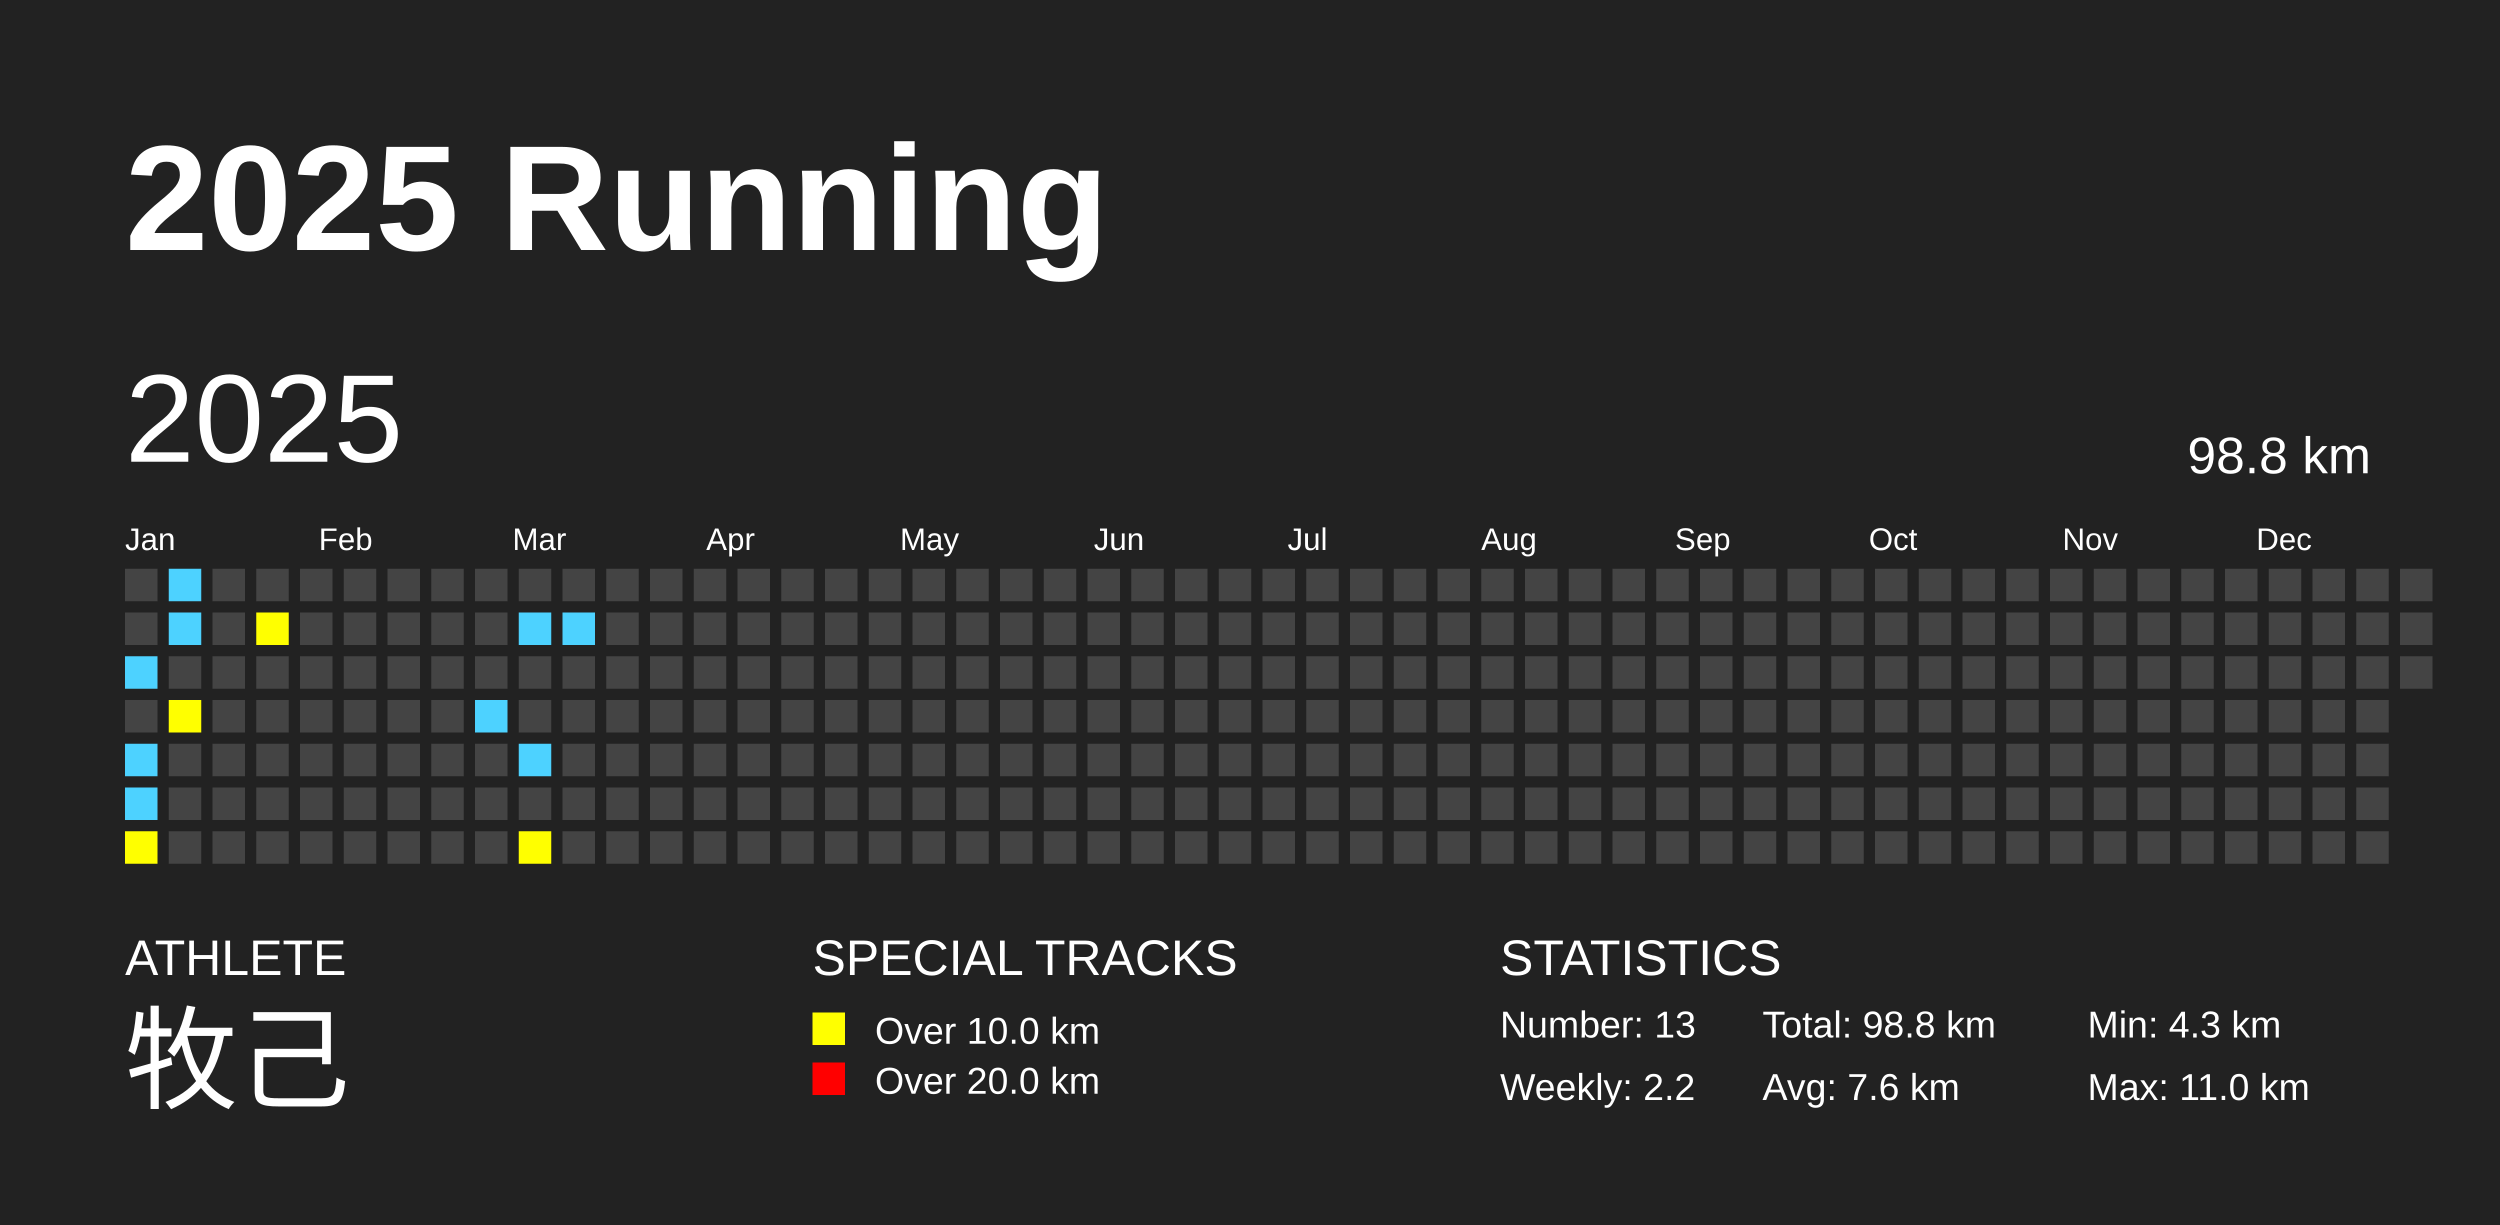
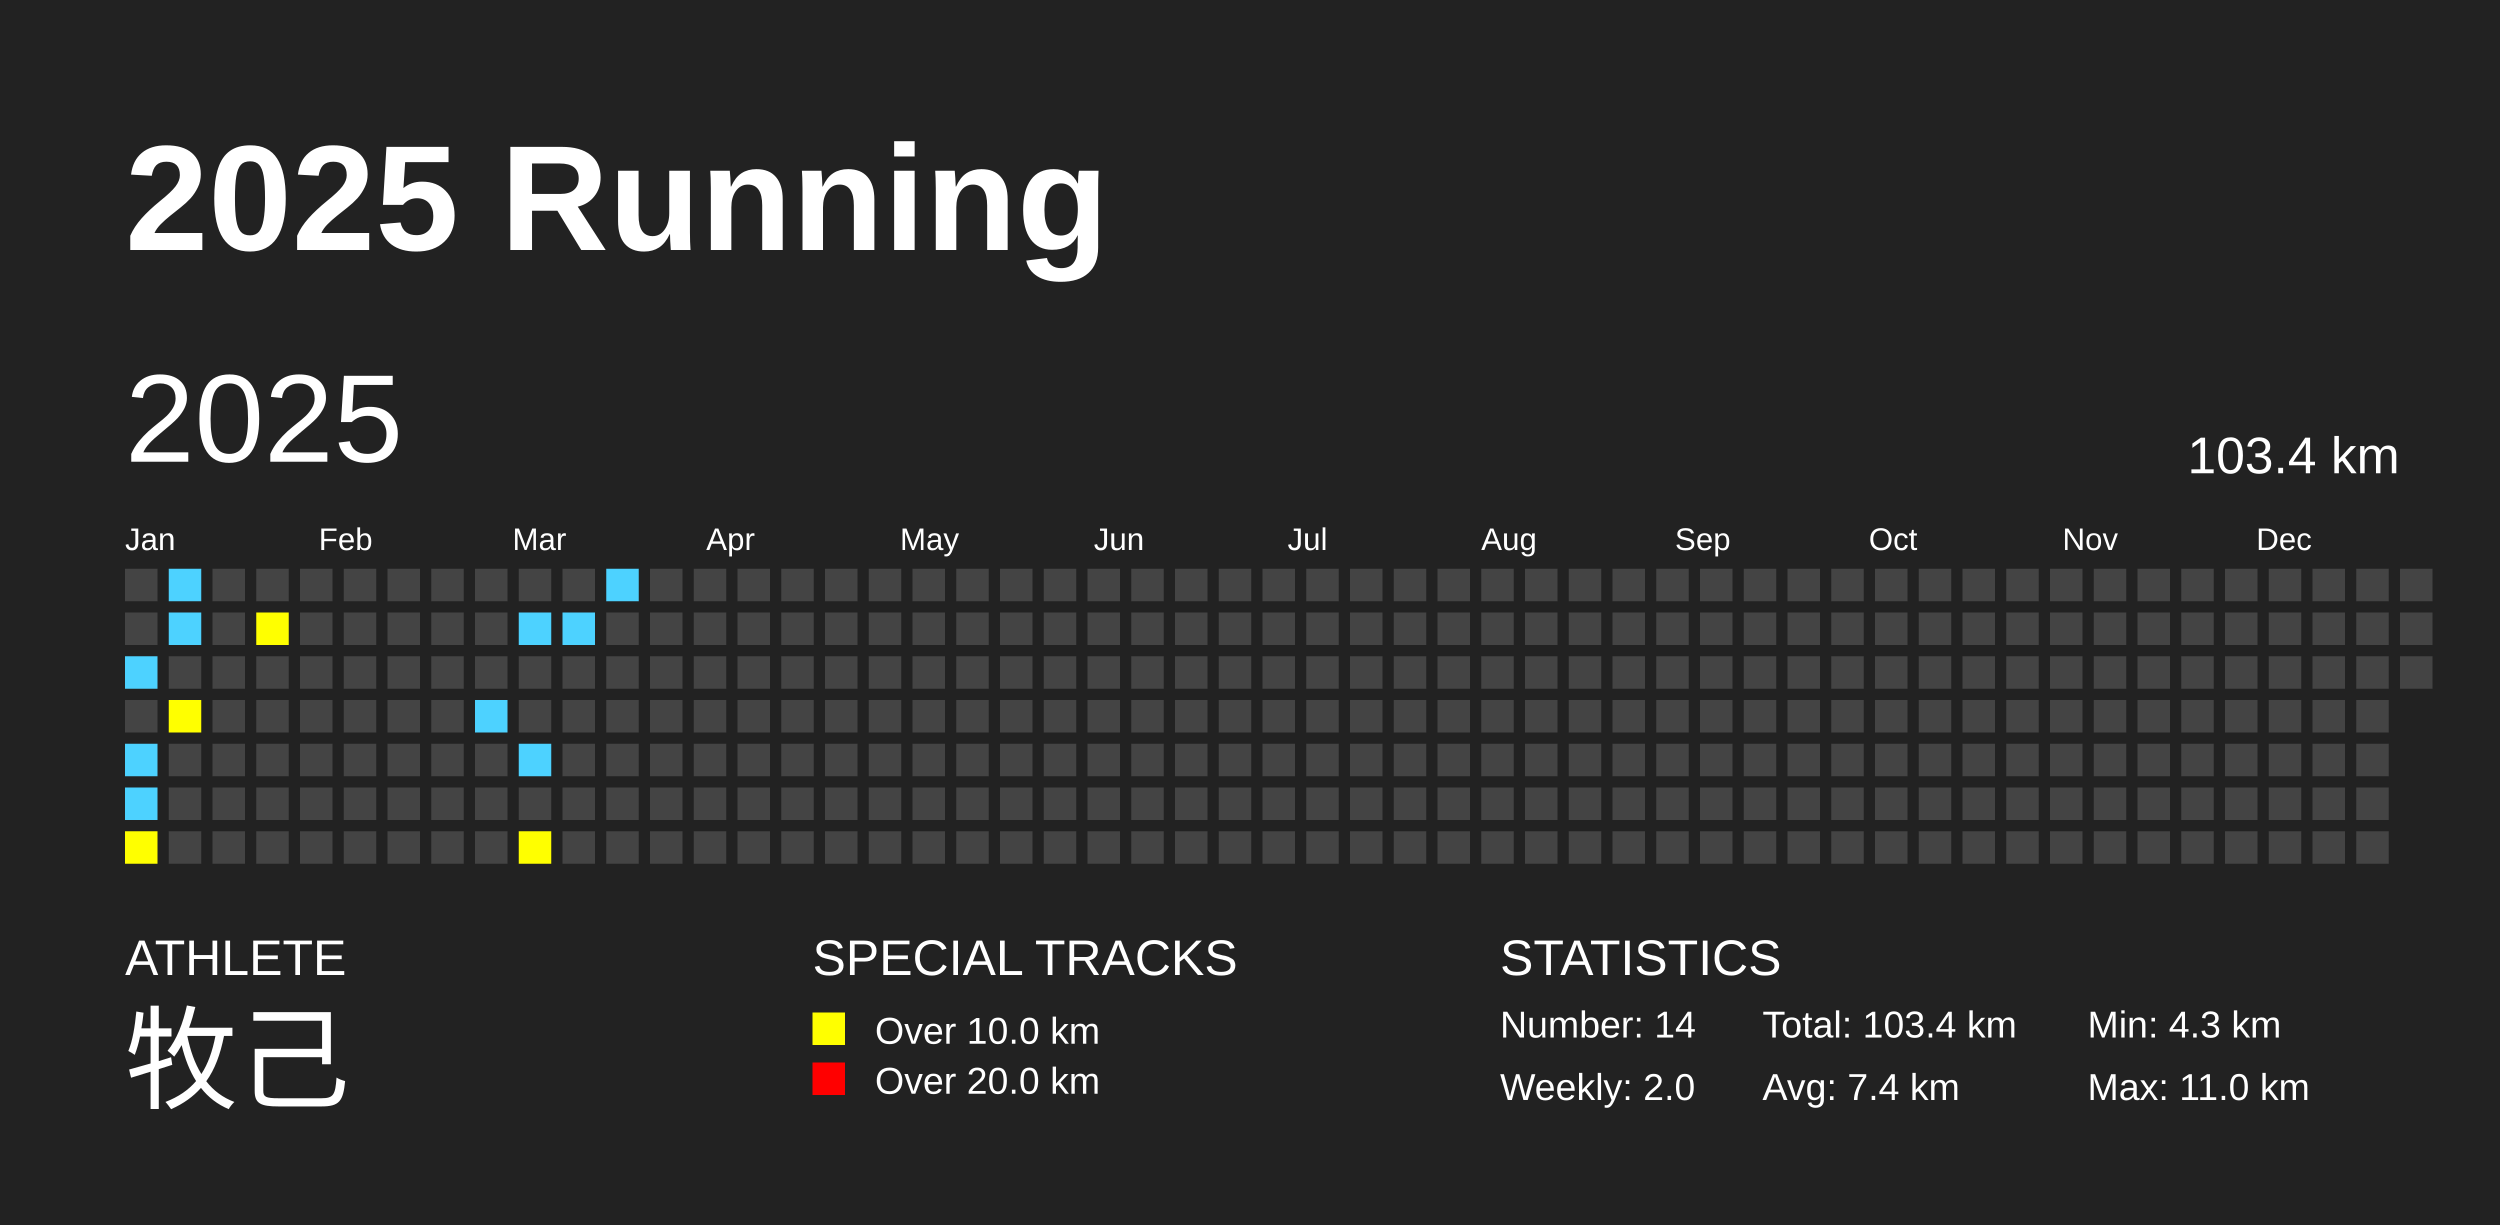
<svg xmlns="http://www.w3.org/2000/svg" baseProfile="full" height="98mm" version="1.1" viewBox="0,0,200,98" width="200mm">
  <defs />
  <rect fill="#222222" height="98" width="200" x="0" y="0" />
  <text fill="#FFFFFF" style="font-size:12px; font-family:Arial; font-weight:bold;" x="10" y="20">2025 Running</text>
  <text fill="#FFFFFF" style="font-size:4px; font-family:Arial" x="10" y="78">ATHLETE</text>
  <text fill="#FFFFFF" style="font-size:9px; font-family:Arial" x="10" y="88">牧己</text>
  <text fill="#FFFFFF" style="font-size:4px; font-family:Arial" x="65" y="78">SPECIAL TRACKS</text>
  <rect fill="yellow" height="2.6" width="2.6" x="65" y="81" />
  <text fill="#FFFFFF" style="font-size:3px; font-family:Arial" x="70" y="83.5">Over 10.0 km</text>
  <rect fill="red" height="2.6" width="2.6" x="65" y="85" />
  <text fill="#FFFFFF" style="font-size:3px; font-family:Arial" x="70" y="87.5">Over 20.0 km</text>
  <text fill="#FFFFFF" style="font-size:4px; font-family:Arial" x="120" y="78">STATISTICS</text>
-   <text fill="#FFFFFF" style="font-size:3px; font-family:Arial" x="120" y="83">Number: 13</text>
-   <text fill="#FFFFFF" style="font-size:3px; font-family:Arial" x="120" y="88">Weekly: 2.2</text>
-   <text fill="#FFFFFF" style="font-size:3px; font-family:Arial" x="141" y="83">Total: 98.8 km</text>
-   <text fill="#FFFFFF" style="font-size:3px; font-family:Arial" x="141" y="88">Avg: 7.6 km</text>
+   <text fill="#FFFFFF" style="font-size:3px; font-family:Arial" x="120" y="83">Number: 14</text>
+   <text fill="#FFFFFF" style="font-size:3px; font-family:Arial" x="120" y="88">Weekly: 2.0</text>
+   <text fill="#FFFFFF" style="font-size:3px; font-family:Arial" x="141" y="83">Total: 103.4 km</text>
+   <text fill="#FFFFFF" style="font-size:3px; font-family:Arial" x="141" y="88">Avg: 7.4 km</text>
  <text fill="#FFFFFF" style="font-size:3px; font-family:Arial" x="167" y="83">Min: 4.3 km</text>
  <text fill="#FFFFFF" style="font-size:3px; font-family:Arial" x="167" y="88">Max: 11.0 km</text>
  <text dominant-baseline="hanging" fill="#FFFFFF" style="font-size:10.0px; font-family:Arial;" x="10" y="30">2025</text>
-   <text dominant-baseline="hanging" fill="#FFFFFF" style="font-size:4.125px; font-family:Arial;" x="175" y="35">98.8 km</text>
+   <text dominant-baseline="hanging" fill="#FFFFFF" style="font-size:4.125px; font-family:Arial;" x="175" y="35">103.4 km</text>
  <text fill="#FFFFFF" style="font-size:2.5px; font-family:Arial" x="10.0" y="44">Jan</text>
  <text fill="#FFFFFF" style="font-size:2.5px; font-family:Arial" x="25.5" y="44">Feb</text>
  <text fill="#FFFFFF" style="font-size:2.5px; font-family:Arial" x="41.0" y="44">Mar</text>
  <text fill="#FFFFFF" style="font-size:2.5px; font-family:Arial" x="56.5" y="44">Apr</text>
  <text fill="#FFFFFF" style="font-size:2.5px; font-family:Arial" x="72.0" y="44">May</text>
  <text fill="#FFFFFF" style="font-size:2.5px; font-family:Arial" x="87.5" y="44">Jun</text>
  <text fill="#FFFFFF" style="font-size:2.5px; font-family:Arial" x="103.0" y="44">Jul</text>
  <text fill="#FFFFFF" style="font-size:2.5px; font-family:Arial" x="118.5" y="44">Aug</text>
  <text fill="#FFFFFF" style="font-size:2.5px; font-family:Arial" x="134.0" y="44">Sep</text>
  <text fill="#FFFFFF" style="font-size:2.5px; font-family:Arial" x="149.5" y="44">Oct</text>
  <text fill="#FFFFFF" style="font-size:2.5px; font-family:Arial" x="165.0" y="44">Nov</text>
  <text fill="#FFFFFF" style="font-size:2.5px; font-family:Arial" x="180.5" y="44">Dec</text>
  <rect fill="#444444" height="2.6" width="2.6" x="10.0" y="45.5" />
  <rect fill="#444444" height="2.6" width="2.6" x="10.0" y="49.0" />
  <rect fill="#4DD2FF" height="2.6" width="2.6" x="10.0" y="52.5" />
  <rect fill="#444444" height="2.6" width="2.6" x="10.0" y="56.0" />
  <rect fill="#4DD2FF" height="2.6" width="2.6" x="10.0" y="59.5" />
  <rect fill="#4DD2FF" height="2.6" width="2.6" x="10.0" y="63.0" />
  <rect fill="yellow" height="2.6" width="2.6" x="10.0" y="66.5" />
  <rect fill="#4DD2FF" height="2.6" width="2.6" x="13.5" y="45.5" />
  <rect fill="#4DD2FF" height="2.6" width="2.6" x="13.5" y="49.0" />
  <rect fill="#444444" height="2.6" width="2.6" x="13.5" y="52.5" />
  <rect fill="yellow" height="2.6" width="2.6" x="13.5" y="56.0" />
  <rect fill="#444444" height="2.6" width="2.6" x="13.5" y="59.5" />
  <rect fill="#444444" height="2.6" width="2.6" x="13.5" y="63.0" />
  <rect fill="#444444" height="2.6" width="2.6" x="13.5" y="66.5" />
  <rect fill="#444444" height="2.6" width="2.6" x="17.0" y="45.5" />
  <rect fill="#444444" height="2.6" width="2.6" x="17.0" y="49.0" />
  <rect fill="#444444" height="2.6" width="2.6" x="17.0" y="52.5" />
  <rect fill="#444444" height="2.6" width="2.6" x="17.0" y="56.0" />
  <rect fill="#444444" height="2.6" width="2.6" x="17.0" y="59.5" />
  <rect fill="#444444" height="2.6" width="2.6" x="17.0" y="63.0" />
  <rect fill="#444444" height="2.6" width="2.6" x="17.0" y="66.5" />
  <rect fill="#444444" height="2.6" width="2.6" x="20.5" y="45.5" />
  <rect fill="yellow" height="2.6" width="2.6" x="20.5" y="49.0" />
  <rect fill="#444444" height="2.6" width="2.6" x="20.5" y="52.5" />
  <rect fill="#444444" height="2.6" width="2.6" x="20.5" y="56.0" />
  <rect fill="#444444" height="2.6" width="2.6" x="20.5" y="59.5" />
  <rect fill="#444444" height="2.6" width="2.6" x="20.5" y="63.0" />
  <rect fill="#444444" height="2.6" width="2.6" x="20.5" y="66.5" />
  <rect fill="#444444" height="2.6" width="2.6" x="24.0" y="45.5" />
  <rect fill="#444444" height="2.6" width="2.6" x="24.0" y="49.0" />
  <rect fill="#444444" height="2.6" width="2.6" x="24.0" y="52.5" />
  <rect fill="#444444" height="2.6" width="2.6" x="24.0" y="56.0" />
  <rect fill="#444444" height="2.6" width="2.6" x="24.0" y="59.5" />
  <rect fill="#444444" height="2.6" width="2.6" x="24.0" y="63.0" />
  <rect fill="#444444" height="2.6" width="2.6" x="24.0" y="66.5" />
  <rect fill="#444444" height="2.6" width="2.6" x="27.5" y="45.5" />
  <rect fill="#444444" height="2.6" width="2.6" x="27.5" y="49.0" />
  <rect fill="#444444" height="2.6" width="2.6" x="27.5" y="52.5" />
  <rect fill="#444444" height="2.6" width="2.6" x="27.5" y="56.0" />
  <rect fill="#444444" height="2.6" width="2.6" x="27.5" y="59.5" />
  <rect fill="#444444" height="2.6" width="2.6" x="27.5" y="63.0" />
  <rect fill="#444444" height="2.6" width="2.6" x="27.5" y="66.5" />
  <rect fill="#444444" height="2.6" width="2.6" x="31.0" y="45.5" />
  <rect fill="#444444" height="2.6" width="2.6" x="31.0" y="49.0" />
  <rect fill="#444444" height="2.6" width="2.6" x="31.0" y="52.5" />
  <rect fill="#444444" height="2.6" width="2.6" x="31.0" y="56.0" />
  <rect fill="#444444" height="2.6" width="2.6" x="31.0" y="59.5" />
  <rect fill="#444444" height="2.6" width="2.6" x="31.0" y="63.0" />
  <rect fill="#444444" height="2.6" width="2.6" x="31.0" y="66.5" />
  <rect fill="#444444" height="2.6" width="2.6" x="34.5" y="45.5" />
  <rect fill="#444444" height="2.6" width="2.6" x="34.5" y="49.0" />
  <rect fill="#444444" height="2.6" width="2.6" x="34.5" y="52.5" />
  <rect fill="#444444" height="2.6" width="2.6" x="34.5" y="56.0" />
  <rect fill="#444444" height="2.6" width="2.6" x="34.5" y="59.5" />
  <rect fill="#444444" height="2.6" width="2.6" x="34.5" y="63.0" />
  <rect fill="#444444" height="2.6" width="2.6" x="34.5" y="66.5" />
  <rect fill="#444444" height="2.6" width="2.6" x="38.0" y="45.5" />
  <rect fill="#444444" height="2.6" width="2.6" x="38.0" y="49.0" />
  <rect fill="#444444" height="2.6" width="2.6" x="38.0" y="52.5" />
  <rect fill="#4DD2FF" height="2.6" width="2.6" x="38.0" y="56.0" />
  <rect fill="#444444" height="2.6" width="2.6" x="38.0" y="59.5" />
  <rect fill="#444444" height="2.6" width="2.6" x="38.0" y="63.0" />
  <rect fill="#444444" height="2.6" width="2.6" x="38.0" y="66.5" />
  <rect fill="#444444" height="2.6" width="2.6" x="41.5" y="45.5" />
  <rect fill="#4DD2FF" height="2.6" width="2.6" x="41.5" y="49.0" />
  <rect fill="#444444" height="2.6" width="2.6" x="41.5" y="52.5" />
  <rect fill="#444444" height="2.6" width="2.6" x="41.5" y="56.0" />
  <rect fill="#4DD2FF" height="2.6" width="2.6" x="41.5" y="59.5" />
  <rect fill="#444444" height="2.6" width="2.6" x="41.5" y="63.0" />
  <rect fill="yellow" height="2.6" width="2.6" x="41.5" y="66.5" />
  <rect fill="#444444" height="2.6" width="2.6" x="45.0" y="45.5" />
  <rect fill="#4DD2FF" height="2.6" width="2.6" x="45.0" y="49.0" />
  <rect fill="#444444" height="2.6" width="2.6" x="45.0" y="52.5" />
  <rect fill="#444444" height="2.6" width="2.6" x="45.0" y="56.0" />
  <rect fill="#444444" height="2.6" width="2.6" x="45.0" y="59.5" />
  <rect fill="#444444" height="2.6" width="2.6" x="45.0" y="63.0" />
  <rect fill="#444444" height="2.6" width="2.6" x="45.0" y="66.5" />
-   <rect fill="#444444" height="2.6" width="2.6" x="48.5" y="45.5" />
+   <rect fill="#4DD2FF" height="2.6" width="2.6" x="48.5" y="45.5" />
  <rect fill="#444444" height="2.6" width="2.6" x="48.5" y="49.0" />
  <rect fill="#444444" height="2.6" width="2.6" x="48.5" y="52.5" />
  <rect fill="#444444" height="2.6" width="2.6" x="48.5" y="56.0" />
  <rect fill="#444444" height="2.6" width="2.6" x="48.5" y="59.5" />
  <rect fill="#444444" height="2.6" width="2.6" x="48.5" y="63.0" />
  <rect fill="#444444" height="2.6" width="2.6" x="48.5" y="66.5" />
  <rect fill="#444444" height="2.6" width="2.6" x="52.0" y="45.5" />
  <rect fill="#444444" height="2.6" width="2.6" x="52.0" y="49.0" />
  <rect fill="#444444" height="2.6" width="2.6" x="52.0" y="52.5" />
  <rect fill="#444444" height="2.6" width="2.6" x="52.0" y="56.0" />
  <rect fill="#444444" height="2.6" width="2.6" x="52.0" y="59.5" />
  <rect fill="#444444" height="2.6" width="2.6" x="52.0" y="63.0" />
  <rect fill="#444444" height="2.6" width="2.6" x="52.0" y="66.5" />
  <rect fill="#444444" height="2.6" width="2.6" x="55.5" y="45.5" />
  <rect fill="#444444" height="2.6" width="2.6" x="55.5" y="49.0" />
  <rect fill="#444444" height="2.6" width="2.6" x="55.5" y="52.5" />
  <rect fill="#444444" height="2.6" width="2.6" x="55.5" y="56.0" />
  <rect fill="#444444" height="2.6" width="2.6" x="55.5" y="59.5" />
  <rect fill="#444444" height="2.6" width="2.6" x="55.5" y="63.0" />
  <rect fill="#444444" height="2.6" width="2.6" x="55.5" y="66.5" />
  <rect fill="#444444" height="2.6" width="2.6" x="59.0" y="45.5" />
  <rect fill="#444444" height="2.6" width="2.6" x="59.0" y="49.0" />
  <rect fill="#444444" height="2.6" width="2.6" x="59.0" y="52.5" />
  <rect fill="#444444" height="2.6" width="2.6" x="59.0" y="56.0" />
  <rect fill="#444444" height="2.6" width="2.6" x="59.0" y="59.5" />
  <rect fill="#444444" height="2.6" width="2.6" x="59.0" y="63.0" />
  <rect fill="#444444" height="2.6" width="2.6" x="59.0" y="66.5" />
  <rect fill="#444444" height="2.6" width="2.6" x="62.5" y="45.5" />
  <rect fill="#444444" height="2.6" width="2.6" x="62.5" y="49.0" />
  <rect fill="#444444" height="2.6" width="2.6" x="62.5" y="52.5" />
  <rect fill="#444444" height="2.6" width="2.6" x="62.5" y="56.0" />
  <rect fill="#444444" height="2.6" width="2.6" x="62.5" y="59.5" />
  <rect fill="#444444" height="2.6" width="2.6" x="62.5" y="63.0" />
  <rect fill="#444444" height="2.6" width="2.6" x="62.5" y="66.5" />
  <rect fill="#444444" height="2.6" width="2.6" x="66.0" y="45.5" />
  <rect fill="#444444" height="2.6" width="2.6" x="66.0" y="49.0" />
  <rect fill="#444444" height="2.6" width="2.6" x="66.0" y="52.5" />
  <rect fill="#444444" height="2.6" width="2.6" x="66.0" y="56.0" />
  <rect fill="#444444" height="2.6" width="2.6" x="66.0" y="59.5" />
  <rect fill="#444444" height="2.6" width="2.6" x="66.0" y="63.0" />
  <rect fill="#444444" height="2.6" width="2.6" x="66.0" y="66.5" />
  <rect fill="#444444" height="2.6" width="2.6" x="69.5" y="45.5" />
  <rect fill="#444444" height="2.6" width="2.6" x="69.5" y="49.0" />
  <rect fill="#444444" height="2.6" width="2.6" x="69.5" y="52.5" />
  <rect fill="#444444" height="2.6" width="2.6" x="69.5" y="56.0" />
  <rect fill="#444444" height="2.6" width="2.6" x="69.5" y="59.5" />
  <rect fill="#444444" height="2.6" width="2.6" x="69.5" y="63.0" />
  <rect fill="#444444" height="2.6" width="2.6" x="69.5" y="66.5" />
  <rect fill="#444444" height="2.6" width="2.6" x="73.0" y="45.5" />
  <rect fill="#444444" height="2.6" width="2.6" x="73.0" y="49.0" />
  <rect fill="#444444" height="2.6" width="2.6" x="73.0" y="52.5" />
  <rect fill="#444444" height="2.6" width="2.6" x="73.0" y="56.0" />
  <rect fill="#444444" height="2.6" width="2.6" x="73.0" y="59.5" />
  <rect fill="#444444" height="2.6" width="2.6" x="73.0" y="63.0" />
  <rect fill="#444444" height="2.6" width="2.6" x="73.0" y="66.5" />
  <rect fill="#444444" height="2.6" width="2.6" x="76.5" y="45.5" />
  <rect fill="#444444" height="2.6" width="2.6" x="76.5" y="49.0" />
  <rect fill="#444444" height="2.6" width="2.6" x="76.5" y="52.5" />
  <rect fill="#444444" height="2.6" width="2.6" x="76.5" y="56.0" />
  <rect fill="#444444" height="2.6" width="2.6" x="76.5" y="59.5" />
  <rect fill="#444444" height="2.6" width="2.6" x="76.5" y="63.0" />
  <rect fill="#444444" height="2.6" width="2.6" x="76.5" y="66.5" />
  <rect fill="#444444" height="2.6" width="2.6" x="80.0" y="45.5" />
  <rect fill="#444444" height="2.6" width="2.6" x="80.0" y="49.0" />
  <rect fill="#444444" height="2.6" width="2.6" x="80.0" y="52.5" />
  <rect fill="#444444" height="2.6" width="2.6" x="80.0" y="56.0" />
  <rect fill="#444444" height="2.6" width="2.6" x="80.0" y="59.5" />
  <rect fill="#444444" height="2.6" width="2.6" x="80.0" y="63.0" />
  <rect fill="#444444" height="2.6" width="2.6" x="80.0" y="66.5" />
  <rect fill="#444444" height="2.6" width="2.6" x="83.5" y="45.5" />
  <rect fill="#444444" height="2.6" width="2.6" x="83.5" y="49.0" />
  <rect fill="#444444" height="2.6" width="2.6" x="83.5" y="52.5" />
  <rect fill="#444444" height="2.6" width="2.6" x="83.5" y="56.0" />
  <rect fill="#444444" height="2.6" width="2.6" x="83.5" y="59.5" />
  <rect fill="#444444" height="2.6" width="2.6" x="83.5" y="63.0" />
  <rect fill="#444444" height="2.6" width="2.6" x="83.5" y="66.5" />
  <rect fill="#444444" height="2.6" width="2.6" x="87.0" y="45.5" />
  <rect fill="#444444" height="2.6" width="2.6" x="87.0" y="49.0" />
  <rect fill="#444444" height="2.6" width="2.6" x="87.0" y="52.5" />
  <rect fill="#444444" height="2.6" width="2.6" x="87.0" y="56.0" />
  <rect fill="#444444" height="2.6" width="2.6" x="87.0" y="59.5" />
  <rect fill="#444444" height="2.6" width="2.6" x="87.0" y="63.0" />
  <rect fill="#444444" height="2.6" width="2.6" x="87.0" y="66.5" />
  <rect fill="#444444" height="2.6" width="2.6" x="90.5" y="45.5" />
  <rect fill="#444444" height="2.6" width="2.6" x="90.5" y="49.0" />
  <rect fill="#444444" height="2.6" width="2.6" x="90.5" y="52.5" />
  <rect fill="#444444" height="2.6" width="2.6" x="90.5" y="56.0" />
  <rect fill="#444444" height="2.6" width="2.6" x="90.5" y="59.5" />
  <rect fill="#444444" height="2.6" width="2.6" x="90.5" y="63.0" />
  <rect fill="#444444" height="2.6" width="2.6" x="90.5" y="66.5" />
  <rect fill="#444444" height="2.6" width="2.6" x="94.0" y="45.5" />
  <rect fill="#444444" height="2.6" width="2.6" x="94.0" y="49.0" />
  <rect fill="#444444" height="2.6" width="2.6" x="94.0" y="52.5" />
  <rect fill="#444444" height="2.6" width="2.6" x="94.0" y="56.0" />
  <rect fill="#444444" height="2.6" width="2.6" x="94.0" y="59.5" />
  <rect fill="#444444" height="2.6" width="2.6" x="94.0" y="63.0" />
  <rect fill="#444444" height="2.6" width="2.6" x="94.0" y="66.5" />
  <rect fill="#444444" height="2.6" width="2.6" x="97.5" y="45.5" />
  <rect fill="#444444" height="2.6" width="2.6" x="97.5" y="49.0" />
  <rect fill="#444444" height="2.6" width="2.6" x="97.5" y="52.5" />
  <rect fill="#444444" height="2.6" width="2.6" x="97.5" y="56.0" />
  <rect fill="#444444" height="2.6" width="2.6" x="97.5" y="59.5" />
  <rect fill="#444444" height="2.6" width="2.6" x="97.5" y="63.0" />
  <rect fill="#444444" height="2.6" width="2.6" x="97.5" y="66.5" />
  <rect fill="#444444" height="2.6" width="2.6" x="101.0" y="45.5" />
  <rect fill="#444444" height="2.6" width="2.6" x="101.0" y="49.0" />
  <rect fill="#444444" height="2.6" width="2.6" x="101.0" y="52.5" />
  <rect fill="#444444" height="2.6" width="2.6" x="101.0" y="56.0" />
  <rect fill="#444444" height="2.6" width="2.6" x="101.0" y="59.5" />
  <rect fill="#444444" height="2.6" width="2.6" x="101.0" y="63.0" />
  <rect fill="#444444" height="2.6" width="2.6" x="101.0" y="66.5" />
  <rect fill="#444444" height="2.6" width="2.6" x="104.5" y="45.5" />
  <rect fill="#444444" height="2.6" width="2.6" x="104.5" y="49.0" />
  <rect fill="#444444" height="2.6" width="2.6" x="104.5" y="52.5" />
  <rect fill="#444444" height="2.6" width="2.6" x="104.5" y="56.0" />
  <rect fill="#444444" height="2.6" width="2.6" x="104.5" y="59.5" />
  <rect fill="#444444" height="2.6" width="2.6" x="104.5" y="63.0" />
  <rect fill="#444444" height="2.6" width="2.6" x="104.5" y="66.5" />
  <rect fill="#444444" height="2.6" width="2.6" x="108.0" y="45.5" />
  <rect fill="#444444" height="2.6" width="2.6" x="108.0" y="49.0" />
  <rect fill="#444444" height="2.6" width="2.6" x="108.0" y="52.5" />
  <rect fill="#444444" height="2.6" width="2.6" x="108.0" y="56.0" />
  <rect fill="#444444" height="2.6" width="2.6" x="108.0" y="59.5" />
  <rect fill="#444444" height="2.6" width="2.6" x="108.0" y="63.0" />
  <rect fill="#444444" height="2.6" width="2.6" x="108.0" y="66.5" />
  <rect fill="#444444" height="2.6" width="2.6" x="111.5" y="45.5" />
  <rect fill="#444444" height="2.6" width="2.6" x="111.5" y="49.0" />
  <rect fill="#444444" height="2.6" width="2.6" x="111.5" y="52.5" />
  <rect fill="#444444" height="2.6" width="2.6" x="111.5" y="56.0" />
  <rect fill="#444444" height="2.6" width="2.6" x="111.5" y="59.5" />
  <rect fill="#444444" height="2.6" width="2.6" x="111.5" y="63.0" />
  <rect fill="#444444" height="2.6" width="2.6" x="111.5" y="66.5" />
  <rect fill="#444444" height="2.6" width="2.6" x="115.0" y="45.5" />
  <rect fill="#444444" height="2.6" width="2.6" x="115.0" y="49.0" />
  <rect fill="#444444" height="2.6" width="2.6" x="115.0" y="52.5" />
  <rect fill="#444444" height="2.6" width="2.6" x="115.0" y="56.0" />
  <rect fill="#444444" height="2.6" width="2.6" x="115.0" y="59.5" />
  <rect fill="#444444" height="2.6" width="2.6" x="115.0" y="63.0" />
  <rect fill="#444444" height="2.6" width="2.6" x="115.0" y="66.5" />
  <rect fill="#444444" height="2.6" width="2.6" x="118.5" y="45.5" />
  <rect fill="#444444" height="2.6" width="2.6" x="118.5" y="49.0" />
  <rect fill="#444444" height="2.6" width="2.6" x="118.5" y="52.5" />
  <rect fill="#444444" height="2.6" width="2.6" x="118.5" y="56.0" />
  <rect fill="#444444" height="2.6" width="2.6" x="118.5" y="59.5" />
  <rect fill="#444444" height="2.6" width="2.6" x="118.5" y="63.0" />
  <rect fill="#444444" height="2.6" width="2.6" x="118.5" y="66.5" />
  <rect fill="#444444" height="2.6" width="2.6" x="122.0" y="45.5" />
  <rect fill="#444444" height="2.6" width="2.6" x="122.0" y="49.0" />
  <rect fill="#444444" height="2.6" width="2.6" x="122.0" y="52.5" />
  <rect fill="#444444" height="2.6" width="2.6" x="122.0" y="56.0" />
  <rect fill="#444444" height="2.6" width="2.6" x="122.0" y="59.5" />
  <rect fill="#444444" height="2.6" width="2.6" x="122.0" y="63.0" />
  <rect fill="#444444" height="2.6" width="2.6" x="122.0" y="66.5" />
  <rect fill="#444444" height="2.6" width="2.6" x="125.5" y="45.5" />
  <rect fill="#444444" height="2.6" width="2.6" x="125.5" y="49.0" />
  <rect fill="#444444" height="2.6" width="2.6" x="125.5" y="52.5" />
  <rect fill="#444444" height="2.6" width="2.6" x="125.5" y="56.0" />
  <rect fill="#444444" height="2.6" width="2.6" x="125.5" y="59.5" />
  <rect fill="#444444" height="2.6" width="2.6" x="125.5" y="63.0" />
  <rect fill="#444444" height="2.6" width="2.6" x="125.5" y="66.5" />
  <rect fill="#444444" height="2.6" width="2.6" x="129.0" y="45.5" />
  <rect fill="#444444" height="2.6" width="2.6" x="129.0" y="49.0" />
  <rect fill="#444444" height="2.6" width="2.6" x="129.0" y="52.5" />
  <rect fill="#444444" height="2.6" width="2.6" x="129.0" y="56.0" />
  <rect fill="#444444" height="2.6" width="2.6" x="129.0" y="59.5" />
  <rect fill="#444444" height="2.6" width="2.6" x="129.0" y="63.0" />
  <rect fill="#444444" height="2.6" width="2.6" x="129.0" y="66.5" />
  <rect fill="#444444" height="2.6" width="2.6" x="132.5" y="45.5" />
  <rect fill="#444444" height="2.6" width="2.6" x="132.5" y="49.0" />
  <rect fill="#444444" height="2.6" width="2.6" x="132.5" y="52.5" />
  <rect fill="#444444" height="2.6" width="2.6" x="132.5" y="56.0" />
  <rect fill="#444444" height="2.6" width="2.6" x="132.5" y="59.5" />
  <rect fill="#444444" height="2.6" width="2.6" x="132.5" y="63.0" />
  <rect fill="#444444" height="2.6" width="2.6" x="132.5" y="66.5" />
  <rect fill="#444444" height="2.6" width="2.6" x="136.0" y="45.5" />
  <rect fill="#444444" height="2.6" width="2.6" x="136.0" y="49.0" />
  <rect fill="#444444" height="2.6" width="2.6" x="136.0" y="52.5" />
  <rect fill="#444444" height="2.6" width="2.6" x="136.0" y="56.0" />
  <rect fill="#444444" height="2.6" width="2.6" x="136.0" y="59.5" />
  <rect fill="#444444" height="2.6" width="2.6" x="136.0" y="63.0" />
  <rect fill="#444444" height="2.6" width="2.6" x="136.0" y="66.5" />
  <rect fill="#444444" height="2.6" width="2.6" x="139.5" y="45.5" />
  <rect fill="#444444" height="2.6" width="2.6" x="139.5" y="49.0" />
  <rect fill="#444444" height="2.6" width="2.6" x="139.5" y="52.5" />
  <rect fill="#444444" height="2.6" width="2.6" x="139.5" y="56.0" />
  <rect fill="#444444" height="2.6" width="2.6" x="139.5" y="59.5" />
  <rect fill="#444444" height="2.6" width="2.6" x="139.5" y="63.0" />
  <rect fill="#444444" height="2.6" width="2.6" x="139.5" y="66.5" />
  <rect fill="#444444" height="2.6" width="2.6" x="143.0" y="45.5" />
  <rect fill="#444444" height="2.6" width="2.6" x="143.0" y="49.0" />
  <rect fill="#444444" height="2.6" width="2.6" x="143.0" y="52.5" />
  <rect fill="#444444" height="2.6" width="2.6" x="143.0" y="56.0" />
  <rect fill="#444444" height="2.6" width="2.6" x="143.0" y="59.5" />
  <rect fill="#444444" height="2.6" width="2.6" x="143.0" y="63.0" />
  <rect fill="#444444" height="2.6" width="2.6" x="143.0" y="66.5" />
  <rect fill="#444444" height="2.6" width="2.6" x="146.5" y="45.5" />
  <rect fill="#444444" height="2.6" width="2.6" x="146.5" y="49.0" />
  <rect fill="#444444" height="2.6" width="2.6" x="146.5" y="52.5" />
  <rect fill="#444444" height="2.6" width="2.6" x="146.5" y="56.0" />
  <rect fill="#444444" height="2.6" width="2.6" x="146.5" y="59.5" />
  <rect fill="#444444" height="2.6" width="2.6" x="146.5" y="63.0" />
  <rect fill="#444444" height="2.6" width="2.6" x="146.5" y="66.5" />
  <rect fill="#444444" height="2.6" width="2.6" x="150.0" y="45.5" />
  <rect fill="#444444" height="2.6" width="2.6" x="150.0" y="49.0" />
  <rect fill="#444444" height="2.6" width="2.6" x="150.0" y="52.5" />
  <rect fill="#444444" height="2.6" width="2.6" x="150.0" y="56.0" />
  <rect fill="#444444" height="2.6" width="2.6" x="150.0" y="59.5" />
  <rect fill="#444444" height="2.6" width="2.6" x="150.0" y="63.0" />
  <rect fill="#444444" height="2.6" width="2.6" x="150.0" y="66.5" />
  <rect fill="#444444" height="2.6" width="2.6" x="153.5" y="45.5" />
  <rect fill="#444444" height="2.6" width="2.6" x="153.5" y="49.0" />
  <rect fill="#444444" height="2.6" width="2.6" x="153.5" y="52.5" />
  <rect fill="#444444" height="2.6" width="2.6" x="153.5" y="56.0" />
  <rect fill="#444444" height="2.6" width="2.6" x="153.5" y="59.5" />
  <rect fill="#444444" height="2.6" width="2.6" x="153.5" y="63.0" />
  <rect fill="#444444" height="2.6" width="2.6" x="153.5" y="66.5" />
  <rect fill="#444444" height="2.6" width="2.6" x="157.0" y="45.5" />
  <rect fill="#444444" height="2.6" width="2.6" x="157.0" y="49.0" />
  <rect fill="#444444" height="2.6" width="2.6" x="157.0" y="52.5" />
  <rect fill="#444444" height="2.6" width="2.6" x="157.0" y="56.0" />
  <rect fill="#444444" height="2.6" width="2.6" x="157.0" y="59.5" />
  <rect fill="#444444" height="2.6" width="2.6" x="157.0" y="63.0" />
  <rect fill="#444444" height="2.6" width="2.6" x="157.0" y="66.5" />
  <rect fill="#444444" height="2.6" width="2.6" x="160.5" y="45.5" />
  <rect fill="#444444" height="2.6" width="2.6" x="160.5" y="49.0" />
  <rect fill="#444444" height="2.6" width="2.6" x="160.5" y="52.5" />
  <rect fill="#444444" height="2.6" width="2.6" x="160.5" y="56.0" />
  <rect fill="#444444" height="2.6" width="2.6" x="160.5" y="59.5" />
  <rect fill="#444444" height="2.6" width="2.6" x="160.5" y="63.0" />
  <rect fill="#444444" height="2.6" width="2.6" x="160.5" y="66.5" />
  <rect fill="#444444" height="2.6" width="2.6" x="164.0" y="45.5" />
  <rect fill="#444444" height="2.6" width="2.6" x="164.0" y="49.0" />
  <rect fill="#444444" height="2.6" width="2.6" x="164.0" y="52.5" />
  <rect fill="#444444" height="2.6" width="2.6" x="164.0" y="56.0" />
  <rect fill="#444444" height="2.6" width="2.6" x="164.0" y="59.5" />
  <rect fill="#444444" height="2.6" width="2.6" x="164.0" y="63.0" />
  <rect fill="#444444" height="2.6" width="2.6" x="164.0" y="66.5" />
  <rect fill="#444444" height="2.6" width="2.6" x="167.5" y="45.5" />
  <rect fill="#444444" height="2.6" width="2.6" x="167.5" y="49.0" />
  <rect fill="#444444" height="2.6" width="2.6" x="167.5" y="52.5" />
  <rect fill="#444444" height="2.6" width="2.6" x="167.5" y="56.0" />
  <rect fill="#444444" height="2.6" width="2.6" x="167.5" y="59.5" />
  <rect fill="#444444" height="2.6" width="2.6" x="167.5" y="63.0" />
  <rect fill="#444444" height="2.6" width="2.6" x="167.5" y="66.5" />
  <rect fill="#444444" height="2.6" width="2.6" x="171.0" y="45.5" />
  <rect fill="#444444" height="2.6" width="2.6" x="171.0" y="49.0" />
  <rect fill="#444444" height="2.6" width="2.6" x="171.0" y="52.5" />
  <rect fill="#444444" height="2.6" width="2.6" x="171.0" y="56.0" />
  <rect fill="#444444" height="2.6" width="2.6" x="171.0" y="59.5" />
  <rect fill="#444444" height="2.6" width="2.6" x="171.0" y="63.0" />
  <rect fill="#444444" height="2.6" width="2.6" x="171.0" y="66.5" />
  <rect fill="#444444" height="2.6" width="2.6" x="174.5" y="45.5" />
  <rect fill="#444444" height="2.6" width="2.6" x="174.5" y="49.0" />
  <rect fill="#444444" height="2.6" width="2.6" x="174.5" y="52.5" />
  <rect fill="#444444" height="2.6" width="2.6" x="174.5" y="56.0" />
  <rect fill="#444444" height="2.6" width="2.6" x="174.5" y="59.5" />
  <rect fill="#444444" height="2.6" width="2.6" x="174.5" y="63.0" />
  <rect fill="#444444" height="2.6" width="2.6" x="174.5" y="66.5" />
  <rect fill="#444444" height="2.6" width="2.6" x="178.0" y="45.5" />
  <rect fill="#444444" height="2.6" width="2.6" x="178.0" y="49.0" />
  <rect fill="#444444" height="2.6" width="2.6" x="178.0" y="52.5" />
  <rect fill="#444444" height="2.6" width="2.6" x="178.0" y="56.0" />
  <rect fill="#444444" height="2.6" width="2.6" x="178.0" y="59.5" />
  <rect fill="#444444" height="2.6" width="2.6" x="178.0" y="63.0" />
  <rect fill="#444444" height="2.6" width="2.6" x="178.0" y="66.5" />
  <rect fill="#444444" height="2.6" width="2.6" x="181.5" y="45.5" />
  <rect fill="#444444" height="2.6" width="2.6" x="181.5" y="49.0" />
  <rect fill="#444444" height="2.6" width="2.6" x="181.5" y="52.5" />
  <rect fill="#444444" height="2.6" width="2.6" x="181.5" y="56.0" />
  <rect fill="#444444" height="2.6" width="2.6" x="181.5" y="59.5" />
  <rect fill="#444444" height="2.6" width="2.6" x="181.5" y="63.0" />
  <rect fill="#444444" height="2.6" width="2.6" x="181.5" y="66.5" />
  <rect fill="#444444" height="2.6" width="2.6" x="185.0" y="45.5" />
  <rect fill="#444444" height="2.6" width="2.6" x="185.0" y="49.0" />
  <rect fill="#444444" height="2.6" width="2.6" x="185.0" y="52.5" />
  <rect fill="#444444" height="2.6" width="2.6" x="185.0" y="56.0" />
  <rect fill="#444444" height="2.6" width="2.6" x="185.0" y="59.5" />
  <rect fill="#444444" height="2.6" width="2.6" x="185.0" y="63.0" />
  <rect fill="#444444" height="2.6" width="2.6" x="185.0" y="66.5" />
  <rect fill="#444444" height="2.6" width="2.6" x="188.5" y="45.5" />
  <rect fill="#444444" height="2.6" width="2.6" x="188.5" y="49.0" />
  <rect fill="#444444" height="2.6" width="2.6" x="188.5" y="52.5" />
  <rect fill="#444444" height="2.6" width="2.6" x="188.5" y="56.0" />
  <rect fill="#444444" height="2.6" width="2.6" x="188.5" y="59.5" />
  <rect fill="#444444" height="2.6" width="2.6" x="188.5" y="63.0" />
  <rect fill="#444444" height="2.6" width="2.6" x="188.5" y="66.5" />
  <rect fill="#444444" height="2.6" width="2.6" x="192.0" y="45.5" />
  <rect fill="#444444" height="2.6" width="2.6" x="192.0" y="49.0" />
  <rect fill="#444444" height="2.6" width="2.6" x="192.0" y="52.5" />
</svg>
